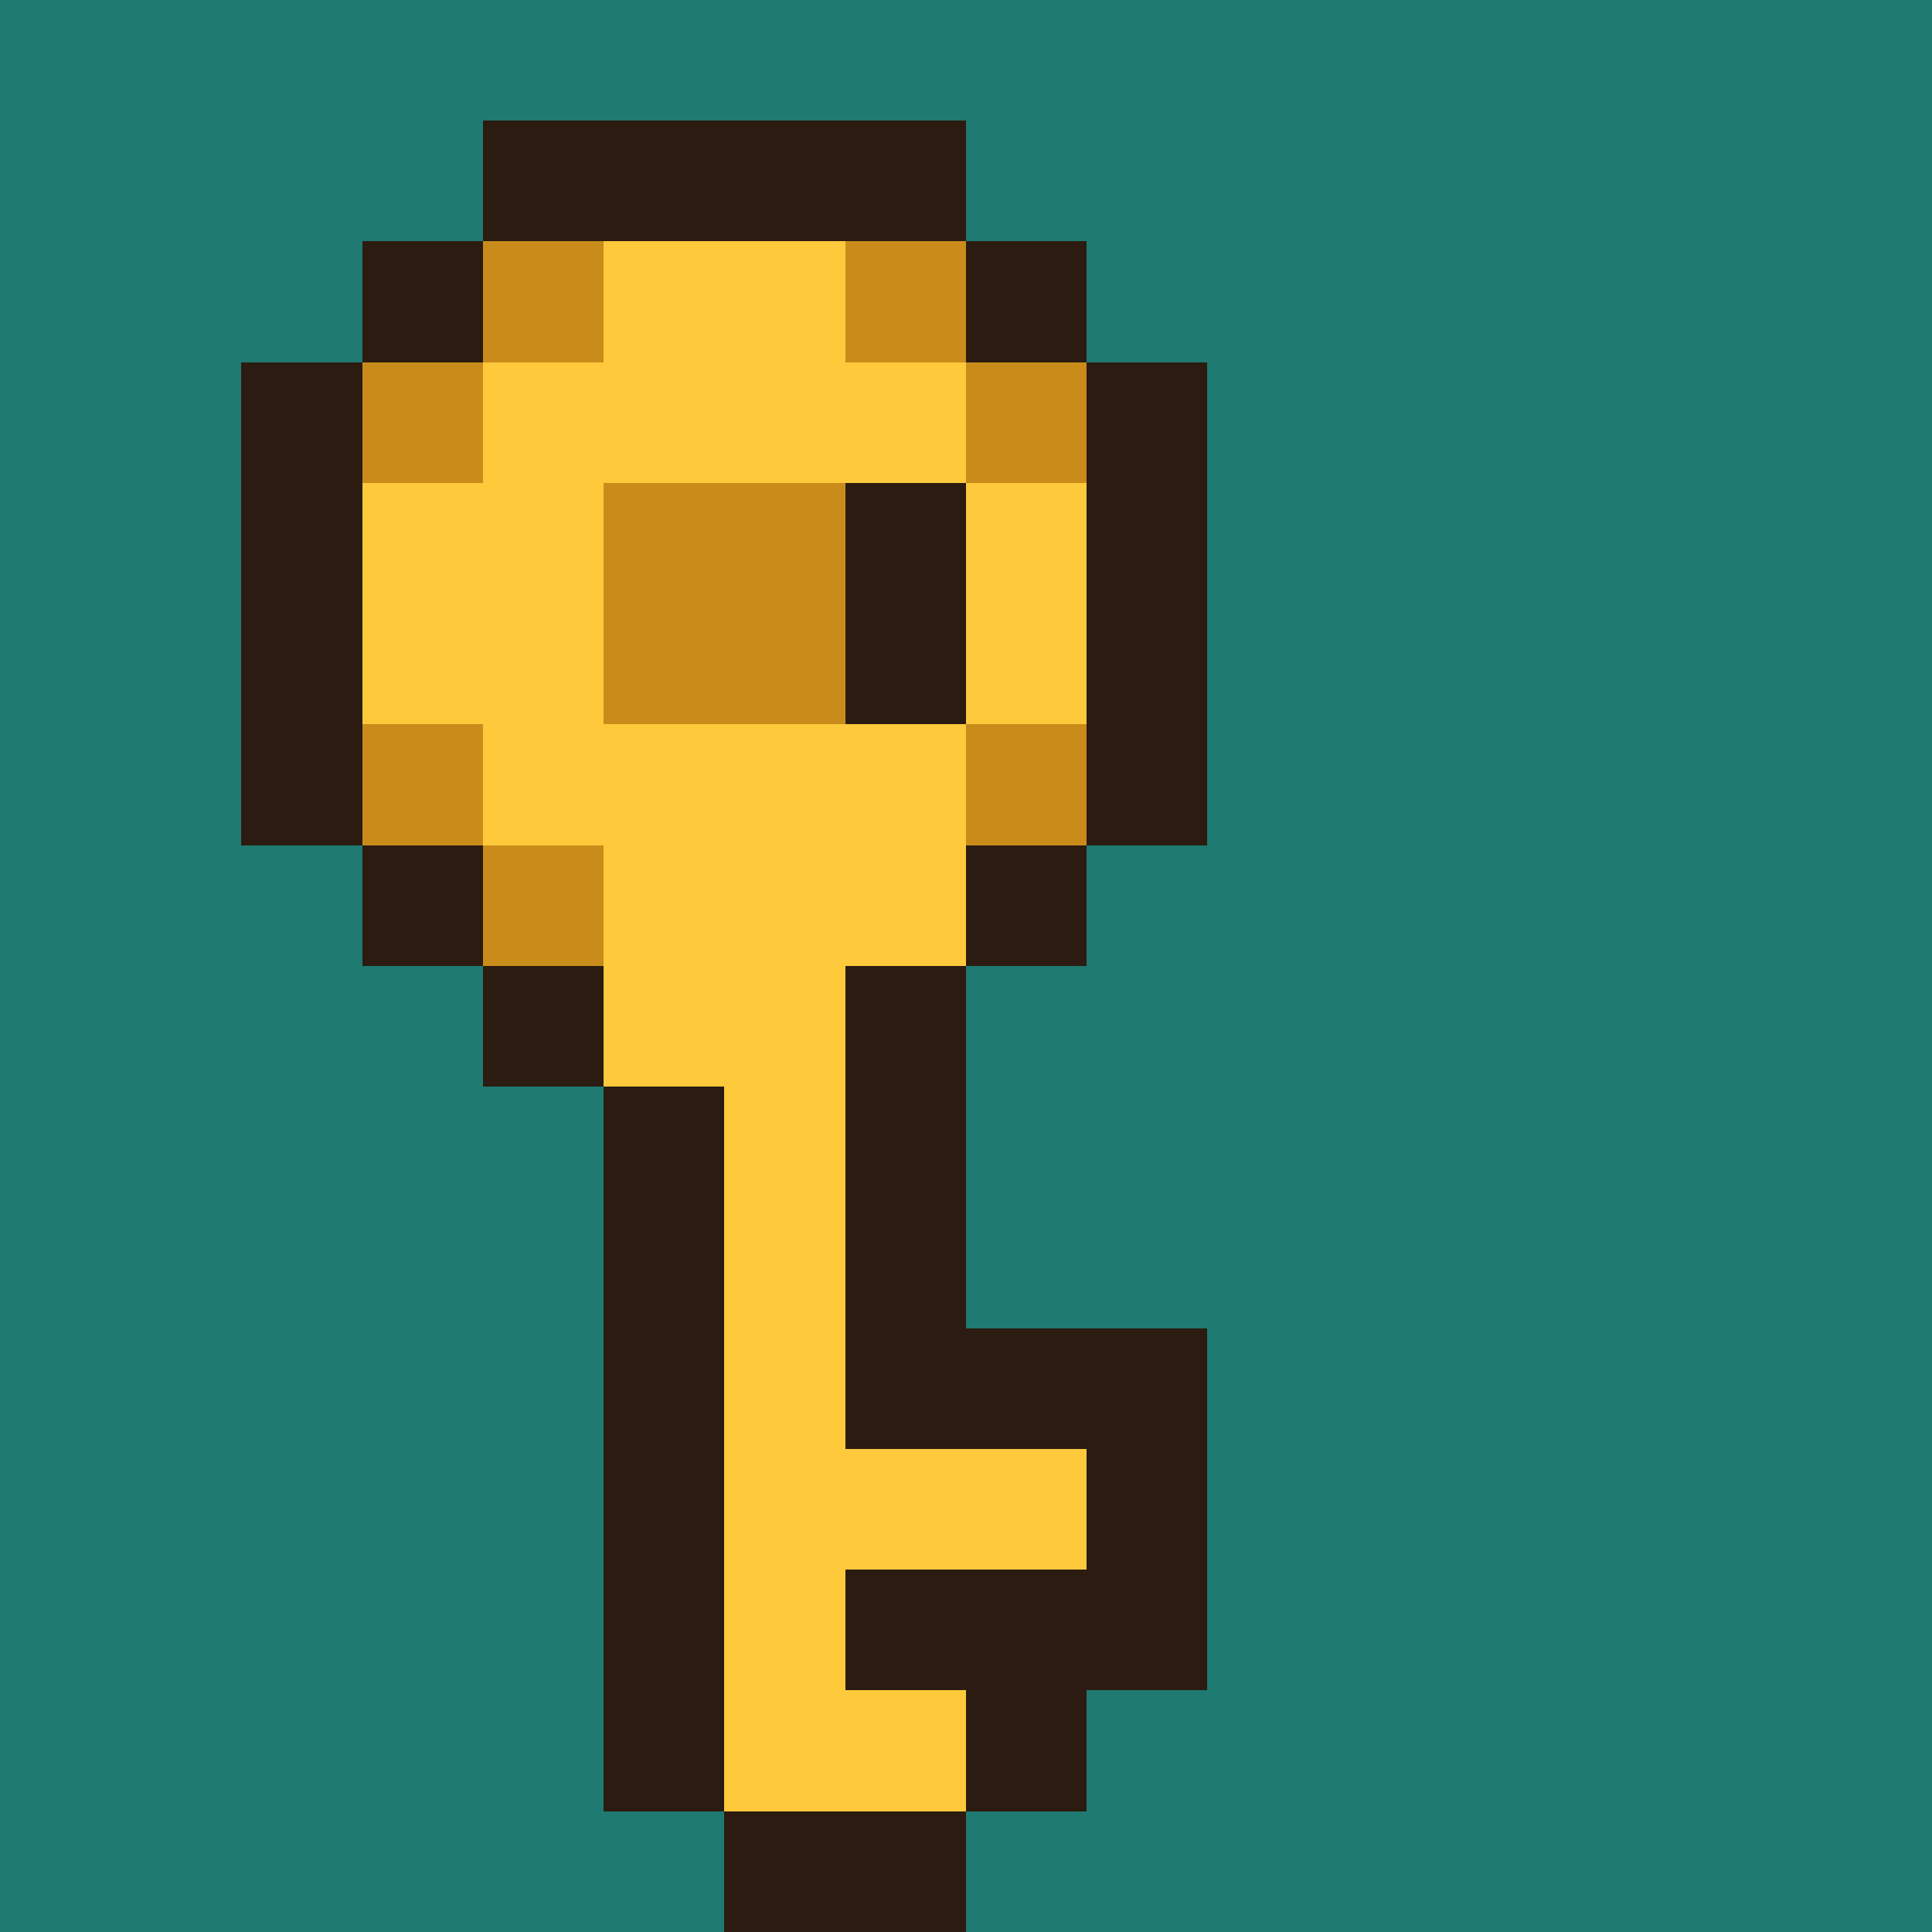
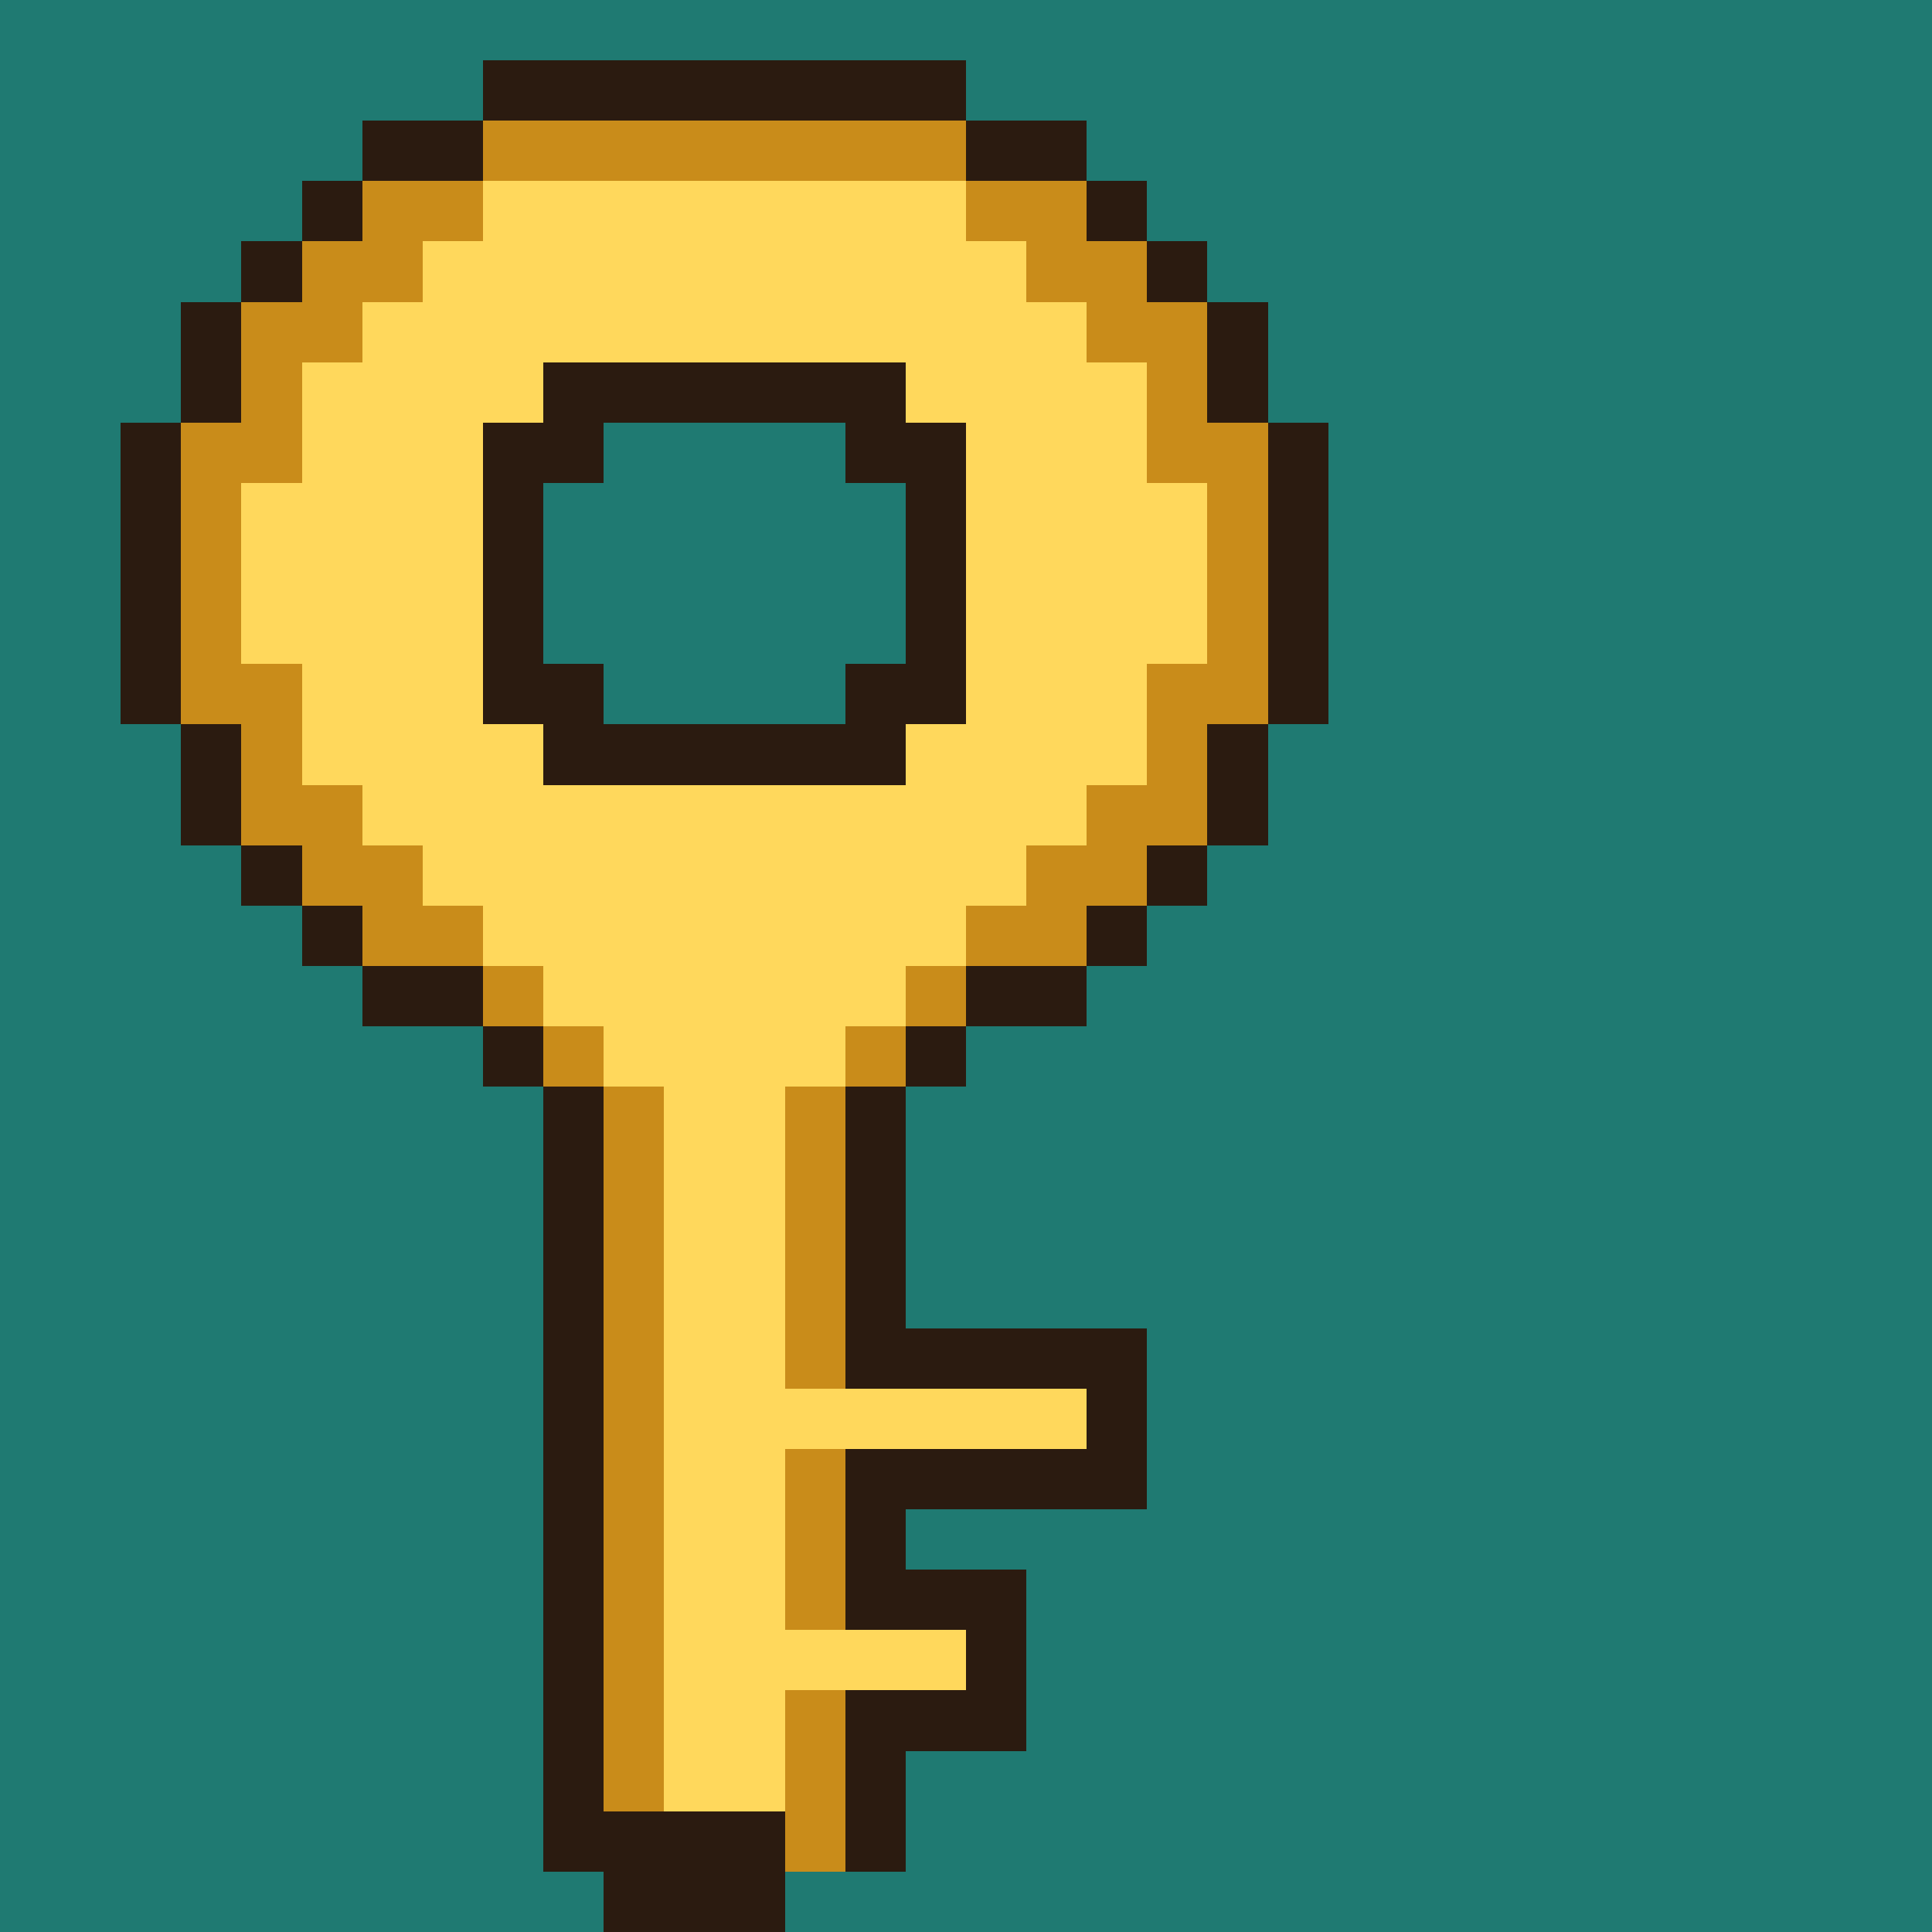
- <svg xmlns="http://www.w3.org/2000/svg" viewBox="0 0 16 16" shape-rendering="crispEdges">
-   <rect width="16" height="16" fill="#1f7a72" />
-   <rect x="4" y="1" width="4" height="1" fill="#2b1b10" />
-   <rect x="3" y="2" width="1" height="1" fill="#2b1b10" />
-   <rect x="4" y="2" width="1" height="1" fill="#c98c1a" />
-   <rect x="5" y="2" width="2" height="1" fill="#ffc93c" />
-   <rect x="7" y="2" width="1" height="1" fill="#c98c1a" />
-   <rect x="8" y="2" width="1" height="1" fill="#2b1b10" />
-   <rect x="2" y="3" width="1" height="1" fill="#2b1b10" />
-   <rect x="3" y="3" width="1" height="1" fill="#c98c1a" />
-   <rect x="4" y="3" width="4" height="1" fill="#ffc93c" />
-   <rect x="8" y="3" width="1" height="1" fill="#c98c1a" />
-   <rect x="9" y="3" width="1" height="1" fill="#2b1b10" />
-   <rect x="2" y="4" width="1" height="1" fill="#2b1b10" />
-   <rect x="3" y="4" width="2" height="1" fill="#ffc93c" />
+ <svg xmlns="http://www.w3.org/2000/svg" viewBox="0 0 32 32" shape-rendering="crispEdges">
+   <rect width="32" height="32" fill="#1f7a72" />
+   <rect x="8" y="1" width="8" height="1" fill="#2b1b10" />
+   <rect x="6" y="2" width="2" height="1" fill="#2b1b10" />
+   <rect x="8" y="2" width="8" height="1" fill="#c98c1a" />
+   <rect x="16" y="2" width="2" height="1" fill="#2b1b10" />
+   <rect x="5" y="3" width="1" height="1" fill="#2b1b10" />
+   <rect x="6" y="3" width="2" height="1" fill="#c98c1a" />
+   <rect x="8" y="3" width="8" height="1" fill="#ffd85c" />
+   <rect x="16" y="3" width="2" height="1" fill="#c98c1a" />
+   <rect x="18" y="3" width="1" height="1" fill="#2b1b10" />
+   <rect x="4" y="4" width="1" height="1" fill="#2b1b10" />
  <rect x="5" y="4" width="2" height="1" fill="#c98c1a" />
-   <rect x="7" y="4" width="1" height="1" fill="#2b1b10" />
-   <rect x="8" y="4" width="1" height="1" fill="#ffc93c" />
-   <rect x="9" y="4" width="1" height="1" fill="#2b1b10" />
-   <rect x="2" y="5" width="1" height="1" fill="#2b1b10" />
-   <rect x="3" y="5" width="2" height="1" fill="#ffc93c" />
-   <rect x="5" y="5" width="2" height="1" fill="#c98c1a" />
-   <rect x="7" y="5" width="1" height="1" fill="#2b1b10" />
-   <rect x="8" y="5" width="1" height="1" fill="#ffc93c" />
-   <rect x="9" y="5" width="1" height="1" fill="#2b1b10" />
-   <rect x="2" y="6" width="1" height="1" fill="#2b1b10" />
-   <rect x="3" y="6" width="1" height="1" fill="#c98c1a" />
-   <rect x="4" y="6" width="4" height="1" fill="#ffc93c" />
-   <rect x="8" y="6" width="1" height="1" fill="#c98c1a" />
-   <rect x="9" y="6" width="1" height="1" fill="#2b1b10" />
-   <rect x="3" y="7" width="1" height="1" fill="#2b1b10" />
-   <rect x="4" y="7" width="1" height="1" fill="#c98c1a" />
-   <rect x="5" y="7" width="3" height="1" fill="#ffc93c" />
-   <rect x="8" y="7" width="1" height="1" fill="#2b1b10" />
-   <rect x="4" y="8" width="1" height="1" fill="#2b1b10" />
-   <rect x="5" y="8" width="2" height="1" fill="#ffc93c" />
-   <rect x="7" y="8" width="1" height="1" fill="#2b1b10" />
-   <rect x="5" y="9" width="1" height="1" fill="#2b1b10" />
-   <rect x="6" y="9" width="1" height="1" fill="#ffc93c" />
-   <rect x="7" y="9" width="1" height="1" fill="#2b1b10" />
-   <rect x="5" y="10" width="1" height="1" fill="#2b1b10" />
-   <rect x="6" y="10" width="1" height="1" fill="#ffc93c" />
-   <rect x="7" y="10" width="1" height="1" fill="#2b1b10" />
-   <rect x="5" y="11" width="1" height="1" fill="#2b1b10" />
-   <rect x="6" y="11" width="1" height="1" fill="#ffc93c" />
-   <rect x="7" y="11" width="3" height="1" fill="#2b1b10" />
-   <rect x="5" y="12" width="1" height="1" fill="#2b1b10" />
-   <rect x="6" y="12" width="3" height="1" fill="#ffc93c" />
-   <rect x="9" y="12" width="1" height="1" fill="#2b1b10" />
-   <rect x="5" y="13" width="1" height="1" fill="#2b1b10" />
-   <rect x="6" y="13" width="1" height="1" fill="#ffc93c" />
-   <rect x="7" y="13" width="3" height="1" fill="#2b1b10" />
-   <rect x="5" y="14" width="1" height="1" fill="#2b1b10" />
-   <rect x="6" y="14" width="2" height="1" fill="#ffc93c" />
-   <rect x="8" y="14" width="1" height="1" fill="#2b1b10" />
-   <rect x="6" y="15" width="2" height="1" fill="#2b1b10" />
+   <rect x="7" y="4" width="10" height="1" fill="#ffd85c" />
+   <rect x="17" y="4" width="2" height="1" fill="#c98c1a" />
+   <rect x="19" y="4" width="1" height="1" fill="#2b1b10" />
+   <rect x="3" y="5" width="1" height="1" fill="#2b1b10" />
+   <rect x="4" y="5" width="2" height="1" fill="#c98c1a" />
+   <rect x="6" y="5" width="12" height="1" fill="#ffd85c" />
+   <rect x="18" y="5" width="2" height="1" fill="#c98c1a" />
+   <rect x="20" y="5" width="1" height="1" fill="#2b1b10" />
+   <rect x="3" y="6" width="1" height="1" fill="#2b1b10" />
+   <rect x="4" y="6" width="1" height="1" fill="#c98c1a" />
+   <rect x="5" y="6" width="4" height="1" fill="#ffd85c" />
+   <rect x="9" y="6" width="6" height="1" fill="#2b1b10" />
+   <rect x="15" y="6" width="4" height="1" fill="#ffd85c" />
+   <rect x="19" y="6" width="1" height="1" fill="#c98c1a" />
+   <rect x="20" y="6" width="1" height="1" fill="#2b1b10" />
+   <rect x="2" y="7" width="1" height="1" fill="#2b1b10" />
+   <rect x="3" y="7" width="2" height="1" fill="#c98c1a" />
+   <rect x="5" y="7" width="3" height="1" fill="#ffd85c" />
+   <rect x="8" y="7" width="2" height="1" fill="#2b1b10" />
+   <rect x="14" y="7" width="2" height="1" fill="#2b1b10" />
+   <rect x="16" y="7" width="3" height="1" fill="#ffd85c" />
+   <rect x="19" y="7" width="2" height="1" fill="#c98c1a" />
+   <rect x="21" y="7" width="1" height="1" fill="#2b1b10" />
+   <rect x="2" y="8" width="1" height="1" fill="#2b1b10" />
+   <rect x="3" y="8" width="1" height="1" fill="#c98c1a" />
+   <rect x="4" y="8" width="4" height="1" fill="#ffd85c" />
+   <rect x="8" y="8" width="1" height="1" fill="#2b1b10" />
+   <rect x="15" y="8" width="1" height="1" fill="#2b1b10" />
+   <rect x="16" y="8" width="4" height="1" fill="#ffd85c" />
+   <rect x="20" y="8" width="1" height="1" fill="#c98c1a" />
+   <rect x="21" y="8" width="1" height="1" fill="#2b1b10" />
+   <rect x="2" y="9" width="1" height="1" fill="#2b1b10" />
+   <rect x="3" y="9" width="1" height="1" fill="#c98c1a" />
+   <rect x="4" y="9" width="4" height="1" fill="#ffd85c" />
+   <rect x="8" y="9" width="1" height="1" fill="#2b1b10" />
+   <rect x="15" y="9" width="1" height="1" fill="#2b1b10" />
+   <rect x="16" y="9" width="4" height="1" fill="#ffd85c" />
+   <rect x="20" y="9" width="1" height="1" fill="#c98c1a" />
+   <rect x="21" y="9" width="1" height="1" fill="#2b1b10" />
+   <rect x="2" y="10" width="1" height="1" fill="#2b1b10" />
+   <rect x="3" y="10" width="1" height="1" fill="#c98c1a" />
+   <rect x="4" y="10" width="4" height="1" fill="#ffd85c" />
+   <rect x="8" y="10" width="1" height="1" fill="#2b1b10" />
+   <rect x="15" y="10" width="1" height="1" fill="#2b1b10" />
+   <rect x="16" y="10" width="4" height="1" fill="#ffd85c" />
+   <rect x="20" y="10" width="1" height="1" fill="#c98c1a" />
+   <rect x="21" y="10" width="1" height="1" fill="#2b1b10" />
+   <rect x="2" y="11" width="1" height="1" fill="#2b1b10" />
+   <rect x="3" y="11" width="2" height="1" fill="#c98c1a" />
+   <rect x="5" y="11" width="3" height="1" fill="#ffd85c" />
+   <rect x="8" y="11" width="2" height="1" fill="#2b1b10" />
+   <rect x="14" y="11" width="2" height="1" fill="#2b1b10" />
+   <rect x="16" y="11" width="3" height="1" fill="#ffd85c" />
+   <rect x="19" y="11" width="2" height="1" fill="#c98c1a" />
+   <rect x="21" y="11" width="1" height="1" fill="#2b1b10" />
+   <rect x="3" y="12" width="1" height="1" fill="#2b1b10" />
+   <rect x="4" y="12" width="1" height="1" fill="#c98c1a" />
+   <rect x="5" y="12" width="4" height="1" fill="#ffd85c" />
+   <rect x="9" y="12" width="6" height="1" fill="#2b1b10" />
+   <rect x="15" y="12" width="4" height="1" fill="#ffd85c" />
+   <rect x="19" y="12" width="1" height="1" fill="#c98c1a" />
+   <rect x="20" y="12" width="1" height="1" fill="#2b1b10" />
+   <rect x="3" y="13" width="1" height="1" fill="#2b1b10" />
+   <rect x="4" y="13" width="2" height="1" fill="#c98c1a" />
+   <rect x="6" y="13" width="12" height="1" fill="#ffd85c" />
+   <rect x="18" y="13" width="2" height="1" fill="#c98c1a" />
+   <rect x="20" y="13" width="1" height="1" fill="#2b1b10" />
+   <rect x="4" y="14" width="1" height="1" fill="#2b1b10" />
+   <rect x="5" y="14" width="2" height="1" fill="#c98c1a" />
+   <rect x="7" y="14" width="10" height="1" fill="#ffd85c" />
+   <rect x="17" y="14" width="2" height="1" fill="#c98c1a" />
+   <rect x="19" y="14" width="1" height="1" fill="#2b1b10" />
+   <rect x="5" y="15" width="1" height="1" fill="#2b1b10" />
+   <rect x="6" y="15" width="2" height="1" fill="#c98c1a" />
+   <rect x="8" y="15" width="8" height="1" fill="#ffd85c" />
+   <rect x="16" y="15" width="2" height="1" fill="#c98c1a" />
+   <rect x="18" y="15" width="1" height="1" fill="#2b1b10" />
+   <rect x="6" y="16" width="2" height="1" fill="#2b1b10" />
+   <rect x="8" y="16" width="1" height="1" fill="#c98c1a" />
+   <rect x="9" y="16" width="6" height="1" fill="#ffd85c" />
+   <rect x="15" y="16" width="1" height="1" fill="#c98c1a" />
+   <rect x="16" y="16" width="2" height="1" fill="#2b1b10" />
+   <rect x="8" y="17" width="1" height="1" fill="#2b1b10" />
+   <rect x="9" y="17" width="1" height="1" fill="#c98c1a" />
+   <rect x="10" y="17" width="4" height="1" fill="#ffd85c" />
+   <rect x="14" y="17" width="1" height="1" fill="#c98c1a" />
+   <rect x="15" y="17" width="1" height="1" fill="#2b1b10" />
+   <rect x="9" y="18" width="1" height="1" fill="#2b1b10" />
+   <rect x="10" y="18" width="1" height="1" fill="#c98c1a" />
+   <rect x="11" y="18" width="2" height="1" fill="#ffd85c" />
+   <rect x="13" y="18" width="1" height="1" fill="#c98c1a" />
+   <rect x="14" y="18" width="1" height="1" fill="#2b1b10" />
+   <rect x="9" y="19" width="1" height="1" fill="#2b1b10" />
+   <rect x="10" y="19" width="1" height="1" fill="#c98c1a" />
+   <rect x="11" y="19" width="2" height="1" fill="#ffd85c" />
+   <rect x="13" y="19" width="1" height="1" fill="#c98c1a" />
+   <rect x="14" y="19" width="1" height="1" fill="#2b1b10" />
+   <rect x="9" y="20" width="1" height="1" fill="#2b1b10" />
+   <rect x="10" y="20" width="1" height="1" fill="#c98c1a" />
+   <rect x="11" y="20" width="2" height="1" fill="#ffd85c" />
+   <rect x="13" y="20" width="1" height="1" fill="#c98c1a" />
+   <rect x="14" y="20" width="1" height="1" fill="#2b1b10" />
+   <rect x="9" y="21" width="1" height="1" fill="#2b1b10" />
+   <rect x="10" y="21" width="1" height="1" fill="#c98c1a" />
+   <rect x="11" y="21" width="2" height="1" fill="#ffd85c" />
+   <rect x="13" y="21" width="1" height="1" fill="#c98c1a" />
+   <rect x="14" y="21" width="1" height="1" fill="#2b1b10" />
+   <rect x="9" y="22" width="1" height="1" fill="#2b1b10" />
+   <rect x="10" y="22" width="1" height="1" fill="#c98c1a" />
+   <rect x="11" y="22" width="2" height="1" fill="#ffd85c" />
+   <rect x="13" y="22" width="1" height="1" fill="#c98c1a" />
+   <rect x="14" y="22" width="5" height="1" fill="#2b1b10" />
+   <rect x="9" y="23" width="1" height="1" fill="#2b1b10" />
+   <rect x="10" y="23" width="1" height="1" fill="#c98c1a" />
+   <rect x="11" y="23" width="7" height="1" fill="#ffd85c" />
+   <rect x="18" y="23" width="1" height="1" fill="#2b1b10" />
+   <rect x="9" y="24" width="1" height="1" fill="#2b1b10" />
+   <rect x="10" y="24" width="1" height="1" fill="#c98c1a" />
+   <rect x="11" y="24" width="2" height="1" fill="#ffd85c" />
+   <rect x="13" y="24" width="1" height="1" fill="#c98c1a" />
+   <rect x="14" y="24" width="5" height="1" fill="#2b1b10" />
+   <rect x="9" y="25" width="1" height="1" fill="#2b1b10" />
+   <rect x="10" y="25" width="1" height="1" fill="#c98c1a" />
+   <rect x="11" y="25" width="2" height="1" fill="#ffd85c" />
+   <rect x="13" y="25" width="1" height="1" fill="#c98c1a" />
+   <rect x="14" y="25" width="1" height="1" fill="#2b1b10" />
+   <rect x="9" y="26" width="1" height="1" fill="#2b1b10" />
+   <rect x="10" y="26" width="1" height="1" fill="#c98c1a" />
+   <rect x="11" y="26" width="2" height="1" fill="#ffd85c" />
+   <rect x="13" y="26" width="1" height="1" fill="#c98c1a" />
+   <rect x="14" y="26" width="3" height="1" fill="#2b1b10" />
+   <rect x="9" y="27" width="1" height="1" fill="#2b1b10" />
+   <rect x="10" y="27" width="1" height="1" fill="#c98c1a" />
+   <rect x="11" y="27" width="5" height="1" fill="#ffd85c" />
+   <rect x="16" y="27" width="1" height="1" fill="#2b1b10" />
+   <rect x="9" y="28" width="1" height="1" fill="#2b1b10" />
+   <rect x="10" y="28" width="1" height="1" fill="#c98c1a" />
+   <rect x="11" y="28" width="2" height="1" fill="#ffd85c" />
+   <rect x="13" y="28" width="1" height="1" fill="#c98c1a" />
+   <rect x="14" y="28" width="3" height="1" fill="#2b1b10" />
+   <rect x="9" y="29" width="1" height="1" fill="#2b1b10" />
+   <rect x="10" y="29" width="1" height="1" fill="#c98c1a" />
+   <rect x="11" y="29" width="2" height="1" fill="#ffd85c" />
+   <rect x="13" y="29" width="1" height="1" fill="#c98c1a" />
+   <rect x="14" y="29" width="1" height="1" fill="#2b1b10" />
+   <rect x="9" y="30" width="4" height="1" fill="#2b1b10" />
+   <rect x="13" y="30" width="1" height="1" fill="#c98c1a" />
+   <rect x="14" y="30" width="1" height="1" fill="#2b1b10" />
+   <rect x="10" y="31" width="3" height="1" fill="#2b1b10" />
</svg>
